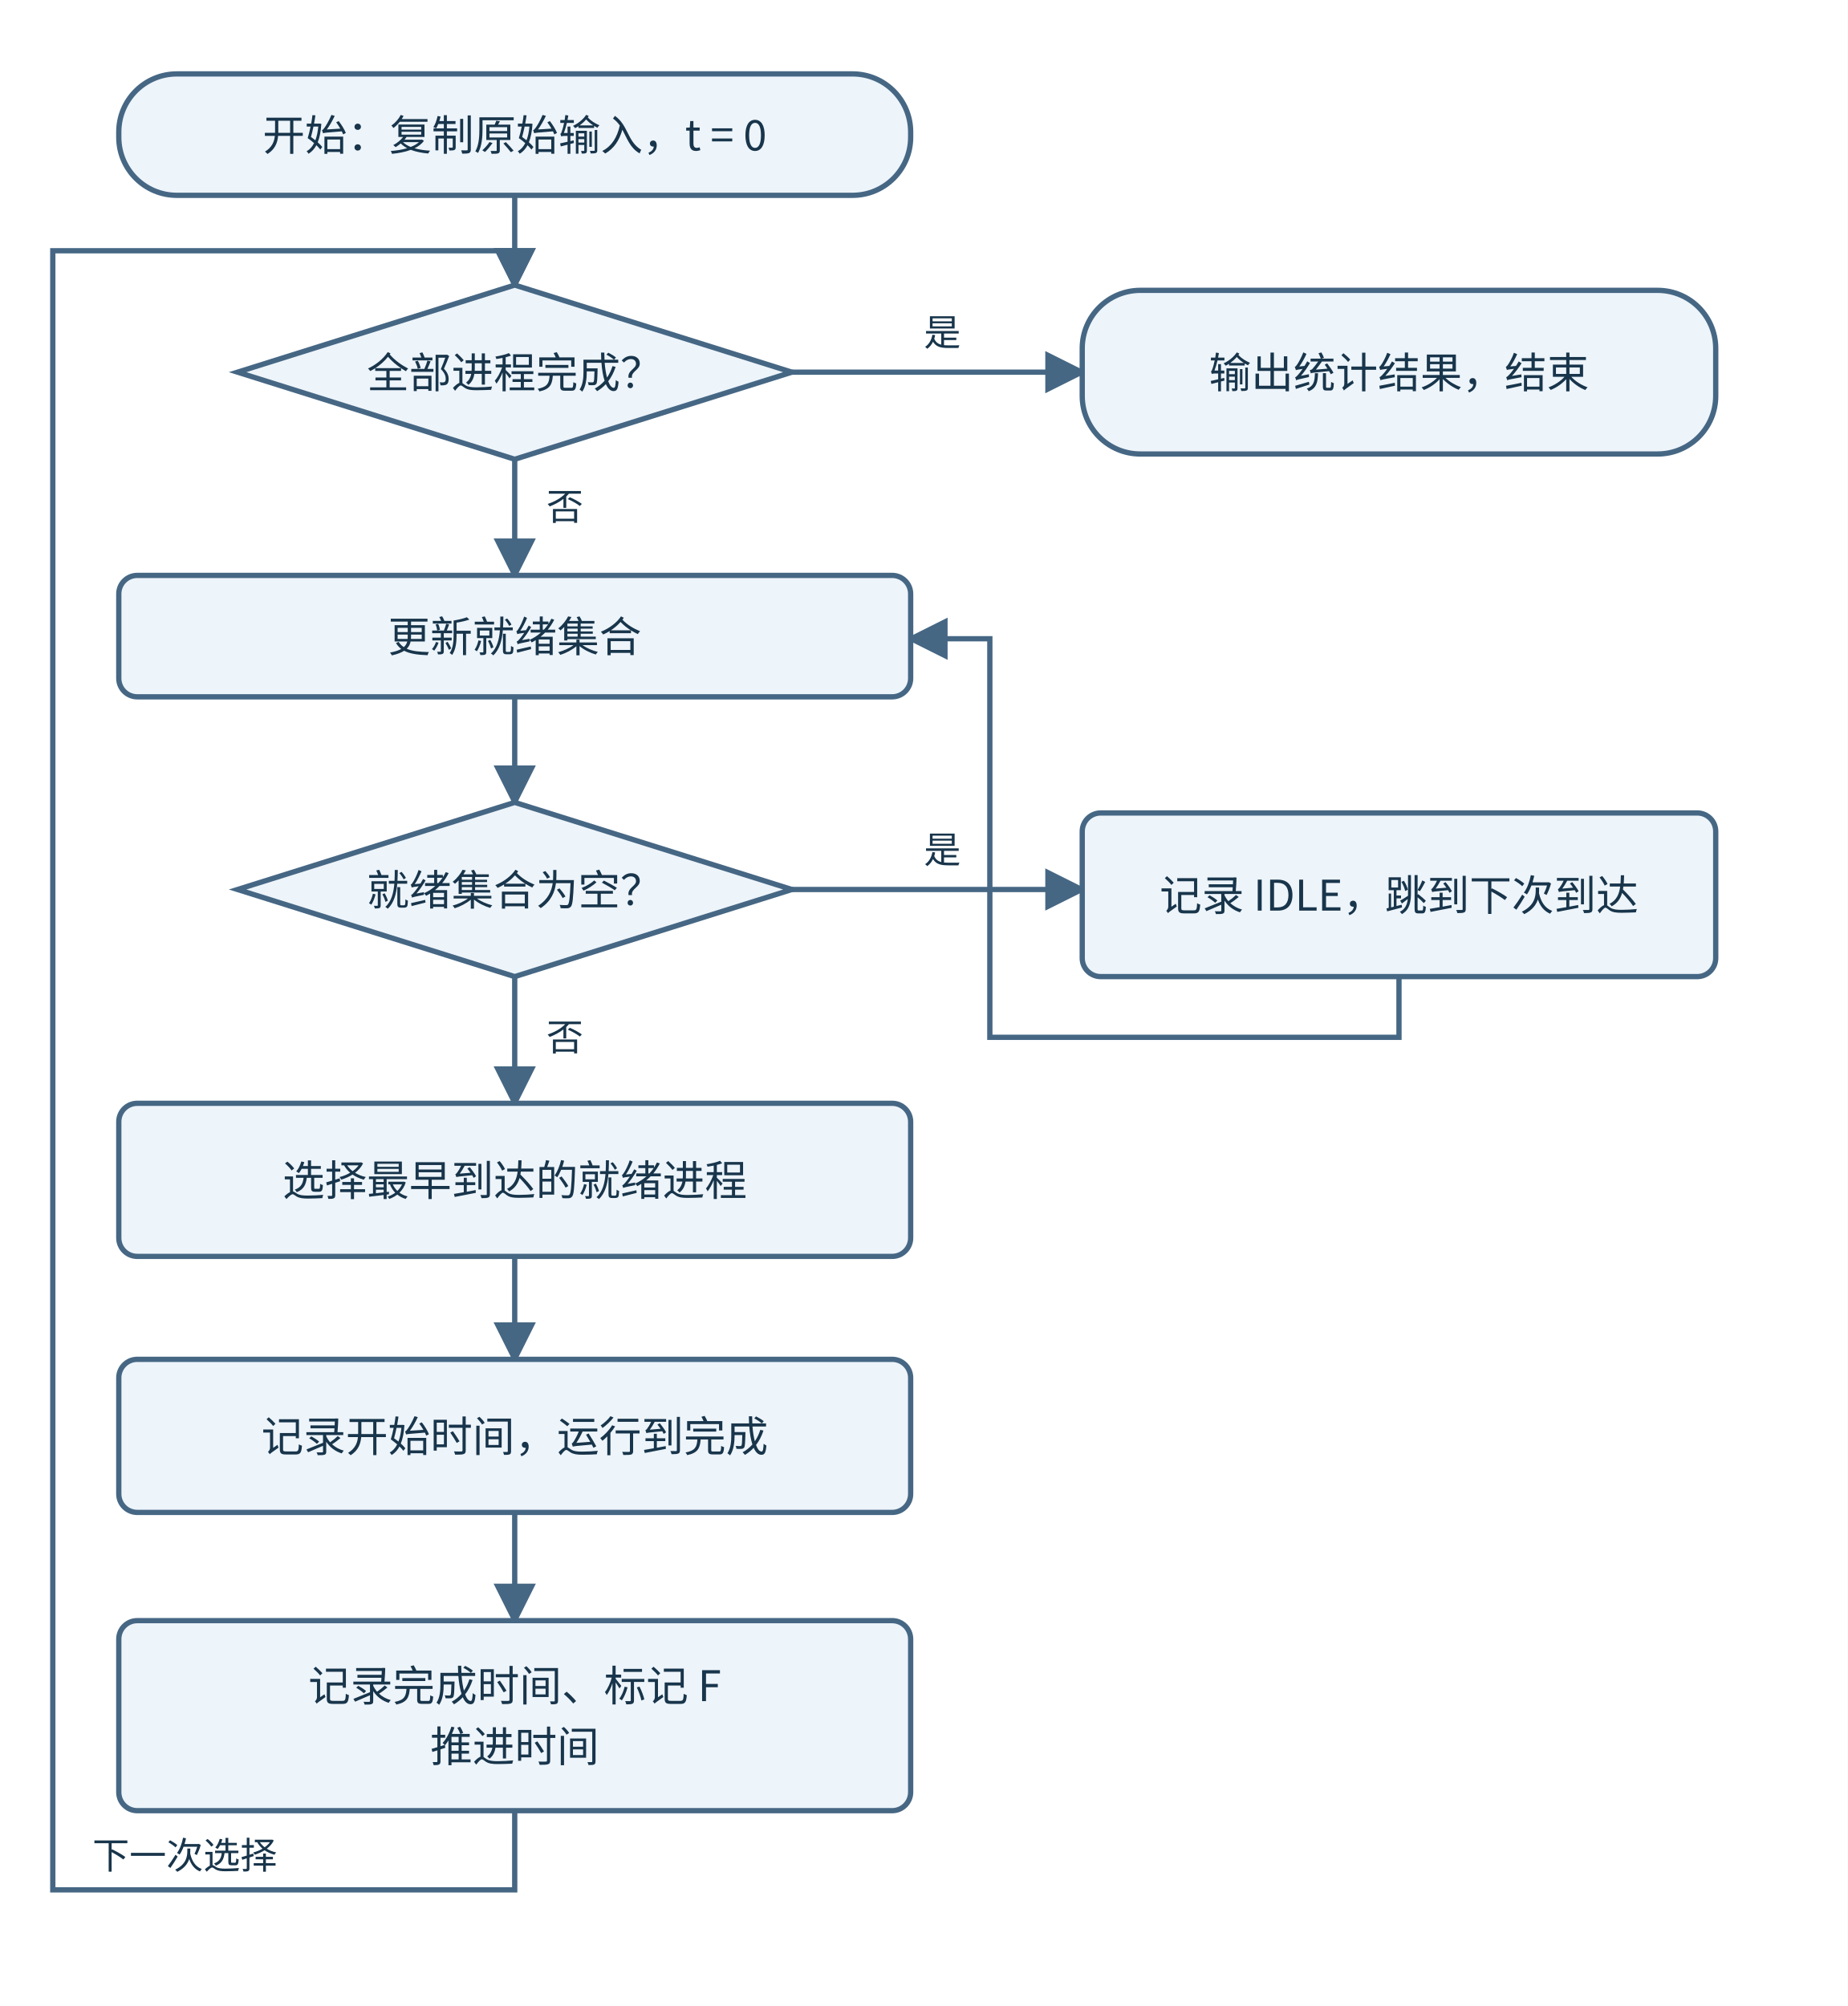
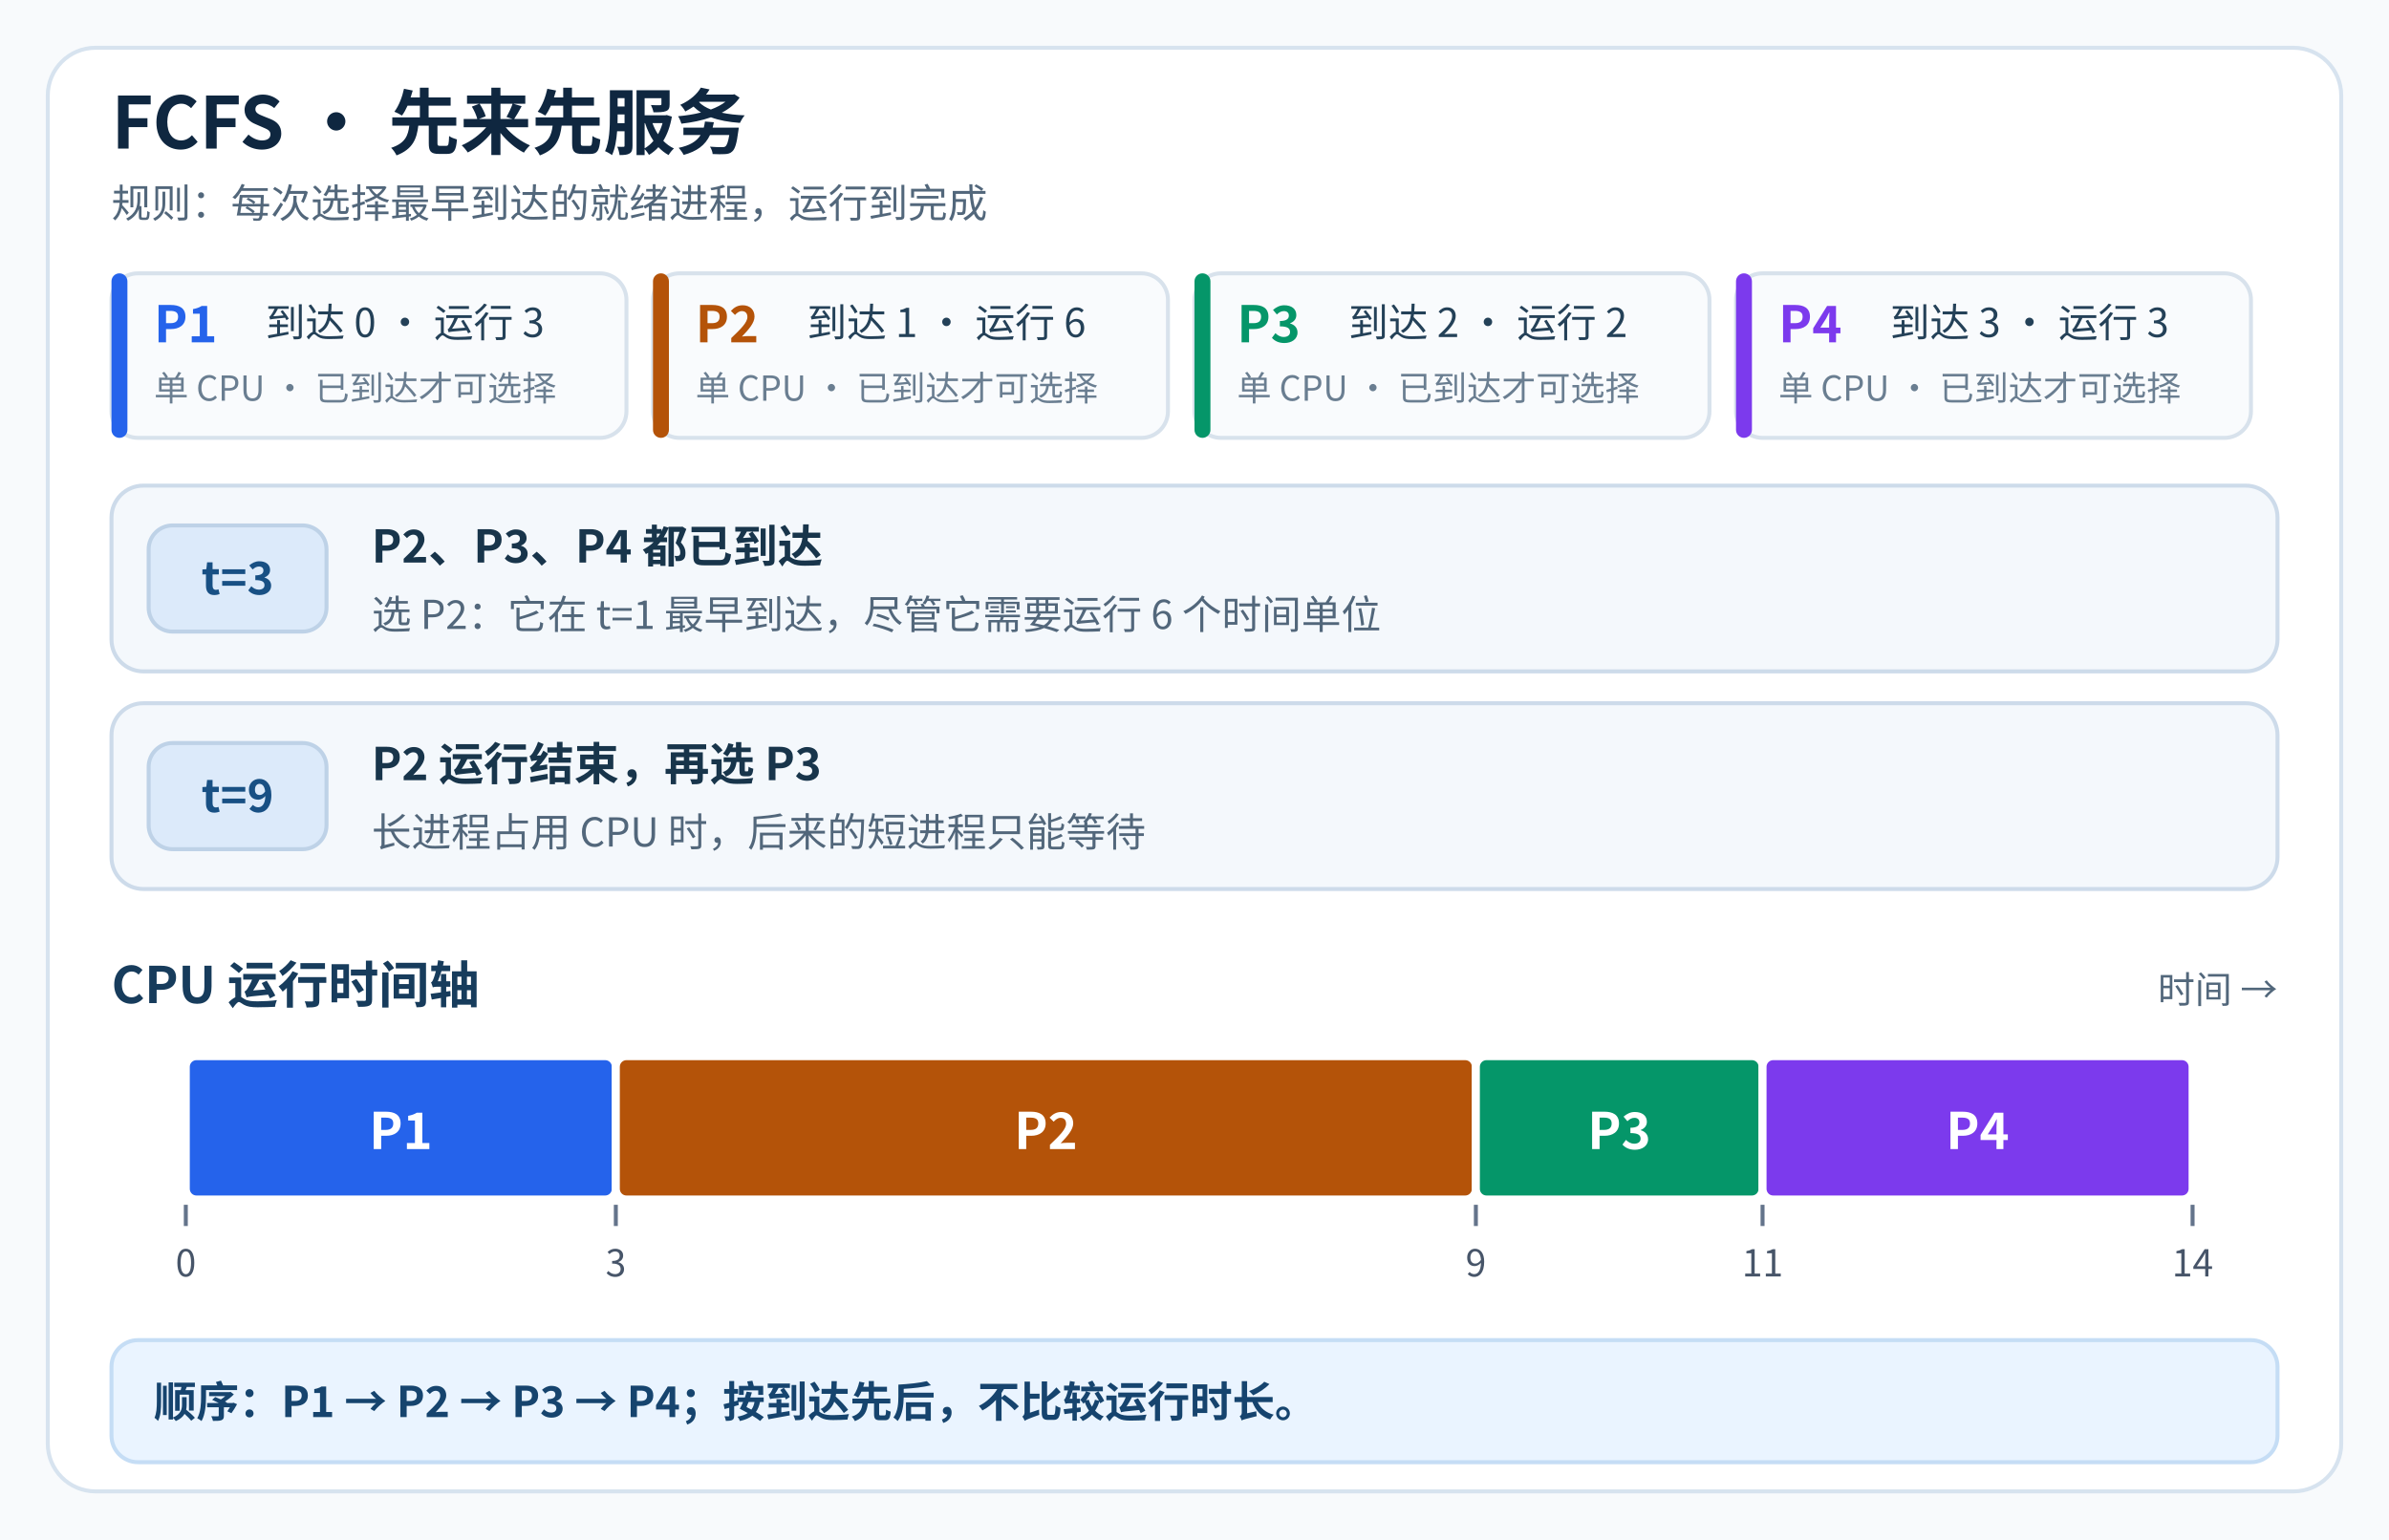
- <svg xmlns="http://www.w3.org/2000/svg" width="700" height="760" viewBox="0 0 700 760" role="img">
-   <defs>
-     <marker id="arrow" markerWidth="8" markerHeight="8" refX="7" refY="4" orient="auto">
-       <path d="M0,0 L8,4 L0,8 Z" fill="#466784" />
-     </marker>
-   </defs>
-   <rect width="700" height="760" fill="#fff" />
-   <g font-family="Noto Sans CJK SC,Microsoft YaHei,sans-serif" font-size="16" fill="#18354b">
-     <path d="M195 74 V108" fill="none" stroke="#466784" stroke-width="2" marker-end="url(#arrow)" />
-     <path d="M300 141 H410" fill="none" stroke="#466784" stroke-width="2" marker-end="url(#arrow)" />
-     <text x="350" y="131" font-size="14">是</text>
-     <path d="M195 174 V218" fill="none" stroke="#466784" stroke-width="2" marker-end="url(#arrow)" />
-     <text x="207" y="197" font-size="14">否</text>
-     <path d="M195 264 V304" fill="none" stroke="#466784" stroke-width="2" marker-end="url(#arrow)" />
-     <path d="M300 337 H410" fill="none" stroke="#466784" stroke-width="2" marker-end="url(#arrow)" />
-     <text x="350" y="327" font-size="14">是</text>
-     <path d="M195 370 V418" fill="none" stroke="#466784" stroke-width="2" marker-end="url(#arrow)" />
-     <text x="207" y="398" font-size="14">否</text>
-     <path d="M195 476 V515" fill="none" stroke="#466784" stroke-width="2" marker-end="url(#arrow)" />
-     <path d="M195 573 V614" fill="none" stroke="#466784" stroke-width="2" marker-end="url(#arrow)" />
-     <path d="M530 370 V393 H375 V242 H345" fill="none" stroke="#466784" stroke-width="2" marker-end="url(#arrow)" />
-     <path d="M195 686 V716 H20 V95 H195 V108" fill="none" stroke="#466784" stroke-width="2" marker-end="url(#arrow)" />
-     <text x="35" y="708" font-size="14">下一次选择</text>
-     <rect x="45" y="28" width="300" height="46" rx="22" fill="#edf4fa" stroke="#466784" stroke-width="2" />
-     <text x="195.0" y="57.0" text-anchor="middle">开始：复制原始输入，t = 0</text>
-     <polygon points="195.0,108 300,141.0 195.0,174 90,141.0" fill="#edf4fa" stroke="#466784" stroke-width="2" />
-     <text x="195.0" y="147.0" text-anchor="middle">全部进程完成？</text>
-     <rect x="45" y="218" width="300" height="46" rx="7" fill="#edf4fa" stroke="#466784" stroke-width="2" />
-     <text x="195.0" y="247.0" text-anchor="middle">更新就绪集合</text>
-     <polygon points="195.0,304 300,337.0 195.0,370 90,337.0" fill="#edf4fa" stroke="#466784" stroke-width="2" />
-     <text x="195.0" y="343.0" text-anchor="middle">就绪集合为空？</text>
-     <rect x="45" y="418" width="300" height="58" rx="7" fill="#edf4fa" stroke="#466784" stroke-width="2" />
-     <text x="195.0" y="453.0" text-anchor="middle">选择最早到达的就绪进程</text>
-     <rect x="45" y="515" width="300" height="58" rx="7" fill="#edf4fa" stroke="#466784" stroke-width="2" />
-     <text x="195.0" y="550.0" text-anchor="middle">记录开始时间，运行到完成</text>
-     <rect x="45" y="614" width="300" height="72" rx="7" fill="#edf4fa" stroke="#466784" stroke-width="2" />
-     <text x="195.0" y="644.5" text-anchor="middle">记录完成时间、标记 F</text>
-     <text x="195.0" y="667.5" text-anchor="middle">推进时间</text>
-     <rect x="410" y="308" width="240" height="62" rx="7" fill="#edf4fa" stroke="#466784" stroke-width="2" />
-     <text x="530.0" y="345.0" text-anchor="middle">记录 IDLE，跳到下次到达</text>
-     <rect x="410" y="110" width="240" height="62" rx="22" fill="#edf4fa" stroke="#466784" stroke-width="2" />
-     <text x="530.0" y="147.0" text-anchor="middle">输出统计结果，结束</text>
+ <svg xmlns="http://www.w3.org/2000/svg" width="900" height="580" viewBox="0 0 900 580" role="img" aria-labelledby="title desc">
+   <rect x="0" y="0" width="900" height="580" rx="0" fill="#f8fafc" stroke="#f8fafc" stroke-width="1.5" />
+   <rect x="18" y="18" width="864" height="544" rx="18" fill="#ffffff" stroke="#d7e3ef" stroke-width="1.5" />
+   <g font-family="Microsoft YaHei,Noto Sans CJK SC,Arial,sans-serif">
+     <text x="42" y="56" font-size="27" fill="#0f2740" font-weight="700" text-anchor="start">FCFS · 先来先服务</text>
+     <text x="42" y="82" font-size="15" fill="#52677b" font-weight="400" text-anchor="start">规则：每次选择最早到达的就绪进程，运行到完成</text>
+     <rect x="42" y="103" width="194" height="62" rx="10" fill="#f9fbfd" stroke="#d8e2ec" stroke-width="1.5" />
+     <rect x="42" y="103" width="6" height="62" rx="3" fill="#2563eb" />
+     <text x="58" y="129" font-size="19" fill="#2563eb" font-weight="700" text-anchor="start">P1</text>
+     <text x="100" y="127" font-size="15" fill="#244158" font-weight="400" text-anchor="start">到达 0 · 运行 3</text>
+     <text x="58" y="151" font-size="13" fill="#6a7e91" font-weight="400" text-anchor="start">单 CPU · 已到达才可选择</text>
+     <rect x="246" y="103" width="194" height="62" rx="10" fill="#f9fbfd" stroke="#d8e2ec" stroke-width="1.5" />
+     <rect x="246" y="103" width="6" height="62" rx="3" fill="#b45309" />
+     <text x="262" y="129" font-size="19" fill="#b45309" font-weight="700" text-anchor="start">P2</text>
+     <text x="304" y="127" font-size="15" fill="#244158" font-weight="400" text-anchor="start">到达 1 · 运行 6</text>
+     <text x="262" y="151" font-size="13" fill="#6a7e91" font-weight="400" text-anchor="start">单 CPU · 已到达才可选择</text>
+     <rect x="450" y="103" width="194" height="62" rx="10" fill="#f9fbfd" stroke="#d8e2ec" stroke-width="1.5" />
+     <rect x="450" y="103" width="6" height="62" rx="3" fill="#059669" />
+     <text x="466" y="129" font-size="19" fill="#059669" font-weight="700" text-anchor="start">P3</text>
+     <text x="508" y="127" font-size="15" fill="#244158" font-weight="400" text-anchor="start">到达 2 · 运行 2</text>
+     <text x="466" y="151" font-size="13" fill="#6a7e91" font-weight="400" text-anchor="start">单 CPU · 已到达才可选择</text>
+     <rect x="654" y="103" width="194" height="62" rx="10" fill="#f9fbfd" stroke="#d8e2ec" stroke-width="1.5" />
+     <rect x="654" y="103" width="6" height="62" rx="3" fill="#7c3aed" />
+     <text x="670" y="129" font-size="19" fill="#7c3aed" font-weight="700" text-anchor="start">P4</text>
+     <text x="712" y="127" font-size="15" fill="#244158" font-weight="400" text-anchor="start">到达 3 · 运行 3</text>
+     <text x="670" y="151" font-size="13" fill="#6a7e91" font-weight="400" text-anchor="start">单 CPU · 已到达才可选择</text>
+     <rect x="42" y="183" width="816" height="70" rx="12" fill="#f4f8fc" stroke="#cddbea" stroke-width="1.5" />
+     <rect x="56" y="198" width="67" height="40" rx="9" fill="#dceafa" stroke="#bed2e7" stroke-width="1.5" />
+     <text x="89.5" y="224" font-size="17" fill="#185084" font-weight="700" text-anchor="middle">t=3</text>
+     <text x="140" y="212" font-size="17" fill="#18354b" font-weight="700" text-anchor="start">P2、P3、P4 都已到达</text>
+     <text x="140" y="237" font-size="15" fill="#52677b" font-weight="400" text-anchor="start">选 P2：它在 t=1 最早到达，尽管它需要运行 6 个时间单位</text>
+     <rect x="42" y="265" width="816" height="70" rx="12" fill="#f4f8fc" stroke="#cddbea" stroke-width="1.5" />
+     <rect x="56" y="280" width="67" height="40" rx="9" fill="#dceafa" stroke="#bed2e7" stroke-width="1.5" />
+     <text x="89.5" y="306" font-size="17" fill="#185084" font-weight="700" text-anchor="middle">t=9</text>
+     <text x="140" y="294" font-size="17" fill="#18354b" font-weight="700" text-anchor="start">P2 运行结束，再选 P3</text>
+     <text x="140" y="319" font-size="15" fill="#52677b" font-weight="400" text-anchor="start">长进程占用 CPU 时，后来的短进程只能等待</text>
+     <text x="42" y="378" font-size="19" fill="#173c5c" font-weight="700" text-anchor="start">CPU 运行时间轴</text>
+     <text x="858" y="378" font-size="14" fill="#52677b" font-weight="400" text-anchor="end">时间 →</text>
+     <rect x="70" y="398" width="162" height="54" fill="#2563eb" stroke="#ffffff" stroke-width="3" rx="4" />
+     <text x="151" y="433" font-size="19" fill="#ffffff" font-weight="700" text-anchor="middle">P1</text>
+     <rect x="232" y="398" width="324" height="54" fill="#b45309" stroke="#ffffff" stroke-width="3" rx="4" />
+     <text x="394" y="433" font-size="19" fill="#ffffff" font-weight="700" text-anchor="middle">P2</text>
+     <rect x="556" y="398" width="108" height="54" fill="#059669" stroke="#ffffff" stroke-width="3" rx="4" />
+     <text x="610" y="433" font-size="19" fill="#ffffff" font-weight="700" text-anchor="middle">P3</text>
+     <rect x="664" y="398" width="162" height="54" fill="#7c3aed" stroke="#ffffff" stroke-width="3" rx="4" />
+     <text x="745" y="433" font-size="19" fill="#ffffff" font-weight="700" text-anchor="middle">P4</text>
+     <line x1="70" y1="454" x2="70" y2="462" stroke="#64748b" stroke-width="1.5" />
+     <text x="70" y="481" font-size="14" fill="#475569" font-weight="500" text-anchor="middle">0</text>
+     <line x1="232" y1="454" x2="232" y2="462" stroke="#64748b" stroke-width="1.5" />
+     <text x="232" y="481" font-size="14" fill="#475569" font-weight="500" text-anchor="middle">3</text>
+     <line x1="556" y1="454" x2="556" y2="462" stroke="#64748b" stroke-width="1.5" />
+     <text x="556" y="481" font-size="14" fill="#475569" font-weight="500" text-anchor="middle">9</text>
+     <line x1="664" y1="454" x2="664" y2="462" stroke="#64748b" stroke-width="1.5" />
+     <text x="664" y="481" font-size="14" fill="#475569" font-weight="500" text-anchor="middle">11</text>
+     <line x1="826" y1="454" x2="826" y2="462" stroke="#64748b" stroke-width="1.5" />
+     <text x="826" y="481" font-size="14" fill="#475569" font-weight="500" text-anchor="middle">14</text>
+     <rect x="42" y="505" width="816" height="46" rx="10" fill="#eaf4ff" stroke="#c5ddf5" stroke-width="1.5" />
+     <text x="58" y="534" font-size="16" fill="#16446e" font-weight="600" text-anchor="start">顺序：P1 → P2 → P3 → P4；按到达先后，不比较运行时长。</text>
  </g>
</svg>
